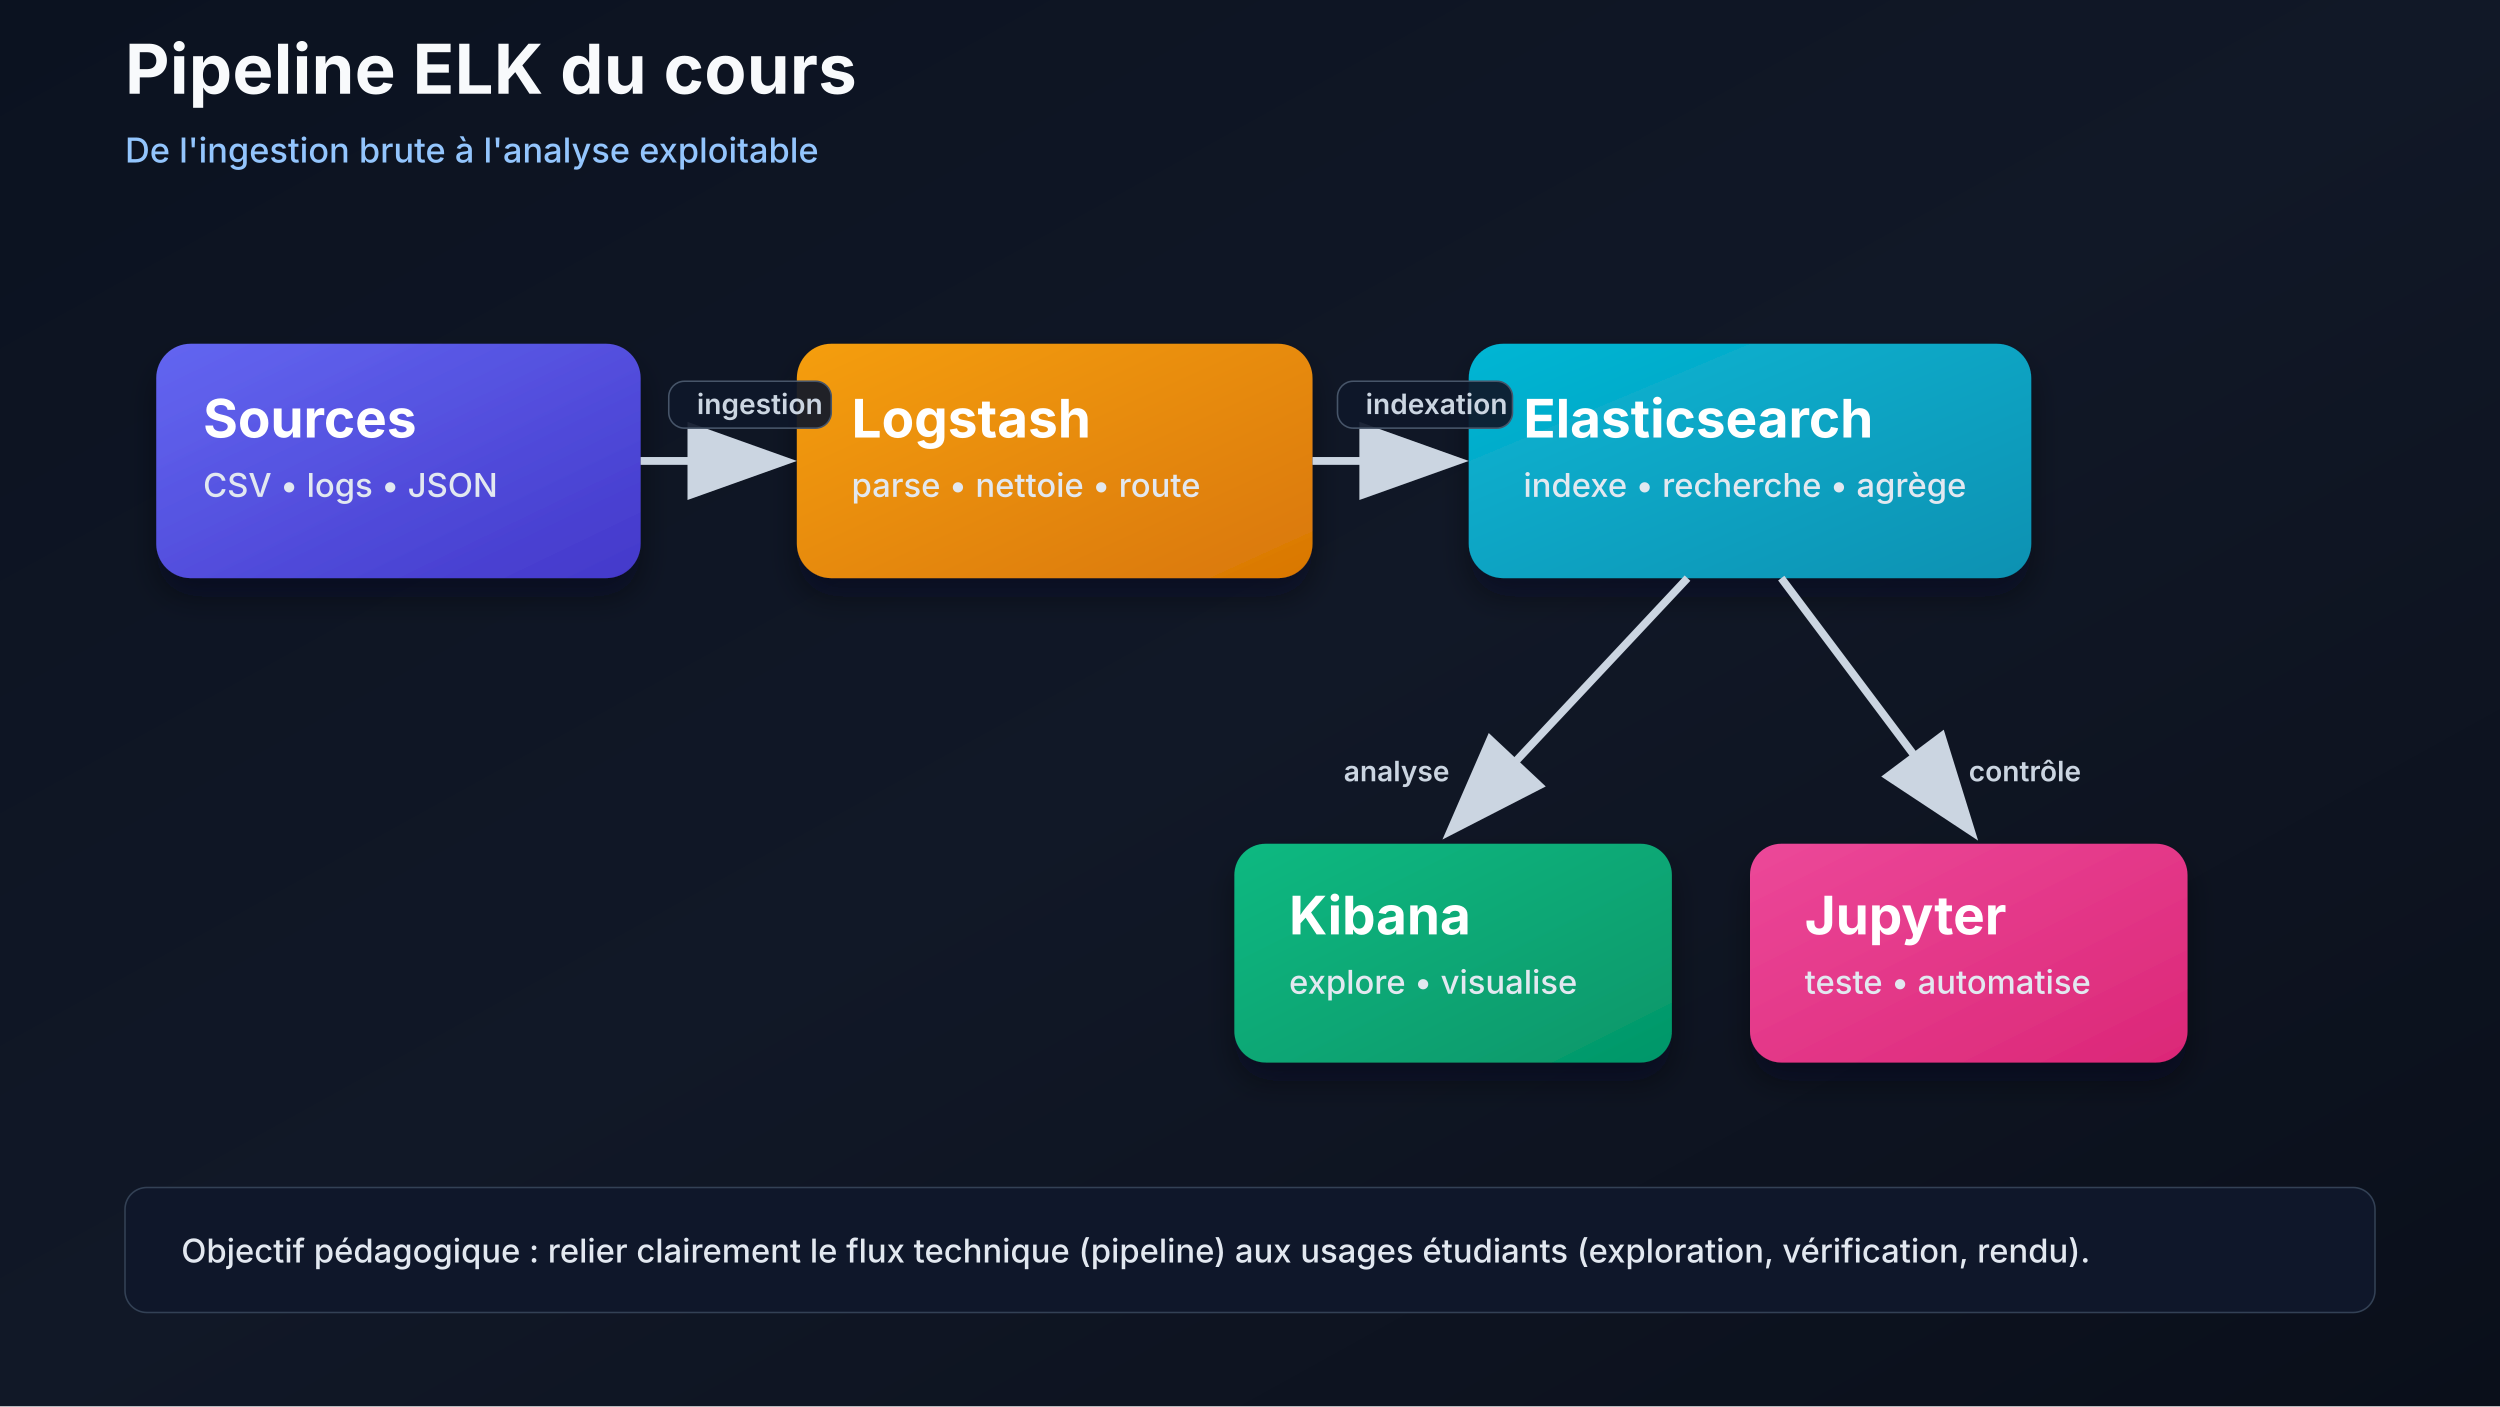
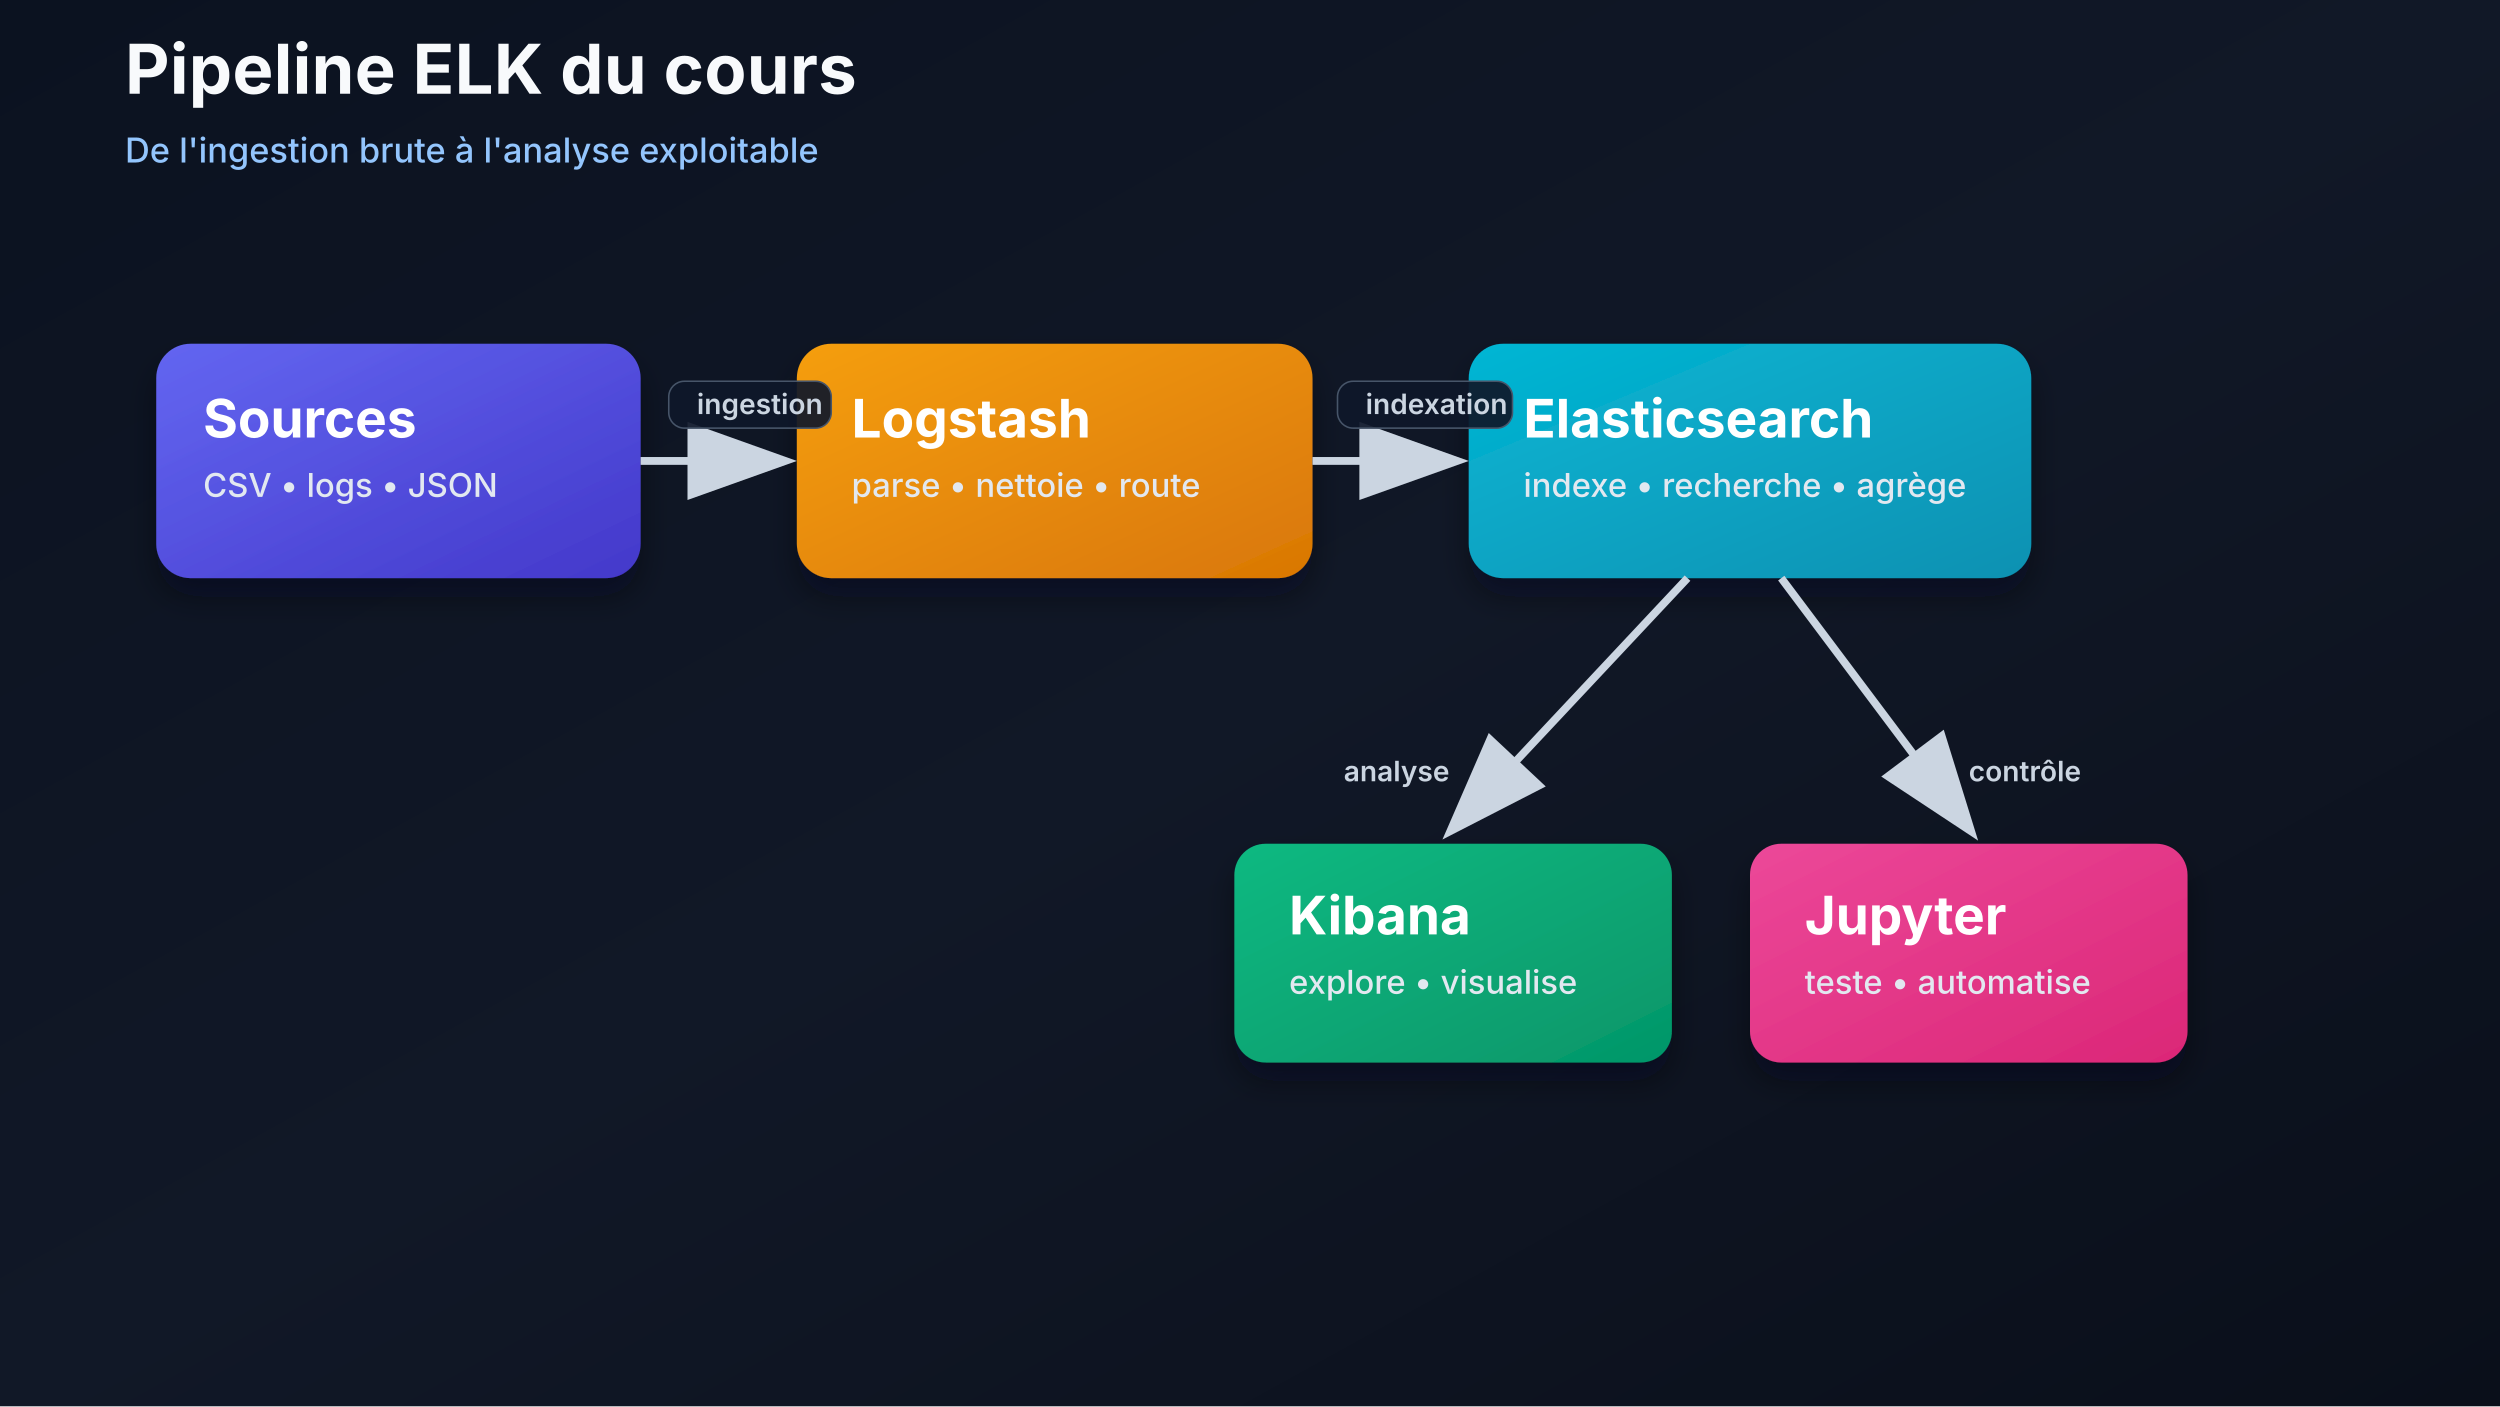
<svg xmlns="http://www.w3.org/2000/svg" width="1600" height="900" viewBox="0 0 1600 900" role="img" aria-labelledby="title desc">
  <defs>
    <linearGradient id="bg" x1="0" y1="0" x2="1" y2="1">
      <stop offset="0%" stop-color="#0b1220" />
      <stop offset="50%" stop-color="#111827" />
      <stop offset="100%" stop-color="#0a0f1a" />
    </linearGradient>
    <linearGradient id="cardSource" x1="0" y1="0" x2="1" y2="1">
      <stop offset="0%" stop-color="#6366f1" />
      <stop offset="100%" stop-color="#4338ca" />
    </linearGradient>
    <linearGradient id="cardLogstash" x1="0" y1="0" x2="1" y2="1">
      <stop offset="0%" stop-color="#f59e0b" />
      <stop offset="100%" stop-color="#d97706" />
    </linearGradient>
    <linearGradient id="cardElastic" x1="0" y1="0" x2="1" y2="1">
      <stop offset="0%" stop-color="#06b6d4" />
      <stop offset="100%" stop-color="#0891b2" />
    </linearGradient>
    <linearGradient id="cardKibana" x1="0" y1="0" x2="1" y2="1">
      <stop offset="0%" stop-color="#10b981" />
      <stop offset="100%" stop-color="#059669" />
    </linearGradient>
    <linearGradient id="cardJupyter" x1="0" y1="0" x2="1" y2="1">
      <stop offset="0%" stop-color="#ec4899" />
      <stop offset="100%" stop-color="#db2777" />
    </linearGradient>
    <filter id="shadow" x="-20%" y="-20%" width="140%" height="160%">
      <feDropShadow dx="0" dy="12" stdDeviation="10" flood-color="#020617" flood-opacity="0.4" />
    </filter>
    <marker id="arrow" markerWidth="14" markerHeight="10" refX="12" refY="5" orient="auto" markerUnits="strokeWidth">
      <path d="M0,0 L14,5 L0,10 z" fill="#cbd5e1" />
    </marker>
    <style>
      .title { font: 700 44px 'Inter', 'Segoe UI', sans-serif; fill: #f8fafc; letter-spacing: 0.2px; }
      .subtitle { font: 500 22px 'Inter', 'Segoe UI', sans-serif; fill: #93c5fd; }
      .boxTitle { font: 700 34px 'Inter', 'Segoe UI', sans-serif; fill: #ffffff; }
      .boxText { font: 500 21px 'Inter', 'Segoe UI', sans-serif; fill: #e2e8f0; }
      .link { font: 600 18px 'Inter', 'Segoe UI', sans-serif; fill: #cbd5e1; }
      .linkBadge { fill: rgba(15, 23, 42, 0.92); stroke: #475569; }
    </style>
  </defs>
  <rect x="0" y="0" width="1600" height="900" fill="url(#bg)" />
  <g transform="translate(80,60)">
    <text class="title">Pipeline ELK du cours</text>
    <text class="subtitle" y="44">De l'ingestion brute à l'analyse exploitable</text>
  </g>
  <g filter="url(#shadow)">
    <rect x="100" y="220" rx="22" ry="22" width="310" height="150" fill="url(#cardSource)" />
    <rect x="510" y="220" rx="22" ry="22" width="330" height="150" fill="url(#cardLogstash)" />
    <rect x="940" y="220" rx="22" ry="22" width="360" height="150" fill="url(#cardElastic)" />
    <rect x="790" y="540" rx="20" ry="20" width="280" height="140" fill="url(#cardKibana)" />
    <rect x="1120" y="540" rx="20" ry="20" width="280" height="140" fill="url(#cardJupyter)" />
  </g>
  <g>
    <text class="boxTitle" x="130" y="280">Sources</text>
    <text class="boxText" x="130" y="318">CSV • logs • JSON</text>
    <text class="boxTitle" x="545" y="280">Logstash</text>
    <text class="boxText" x="545" y="318">parse • nettoie • route</text>
    <text class="boxTitle" x="975" y="280">Elasticsearch</text>
    <text class="boxText" x="975" y="318">indexe • recherche • agrège</text>
    <text class="boxTitle" x="825" y="598">Kibana</text>
    <text class="boxText" x="825" y="636">explore • visualise</text>
    <text class="boxTitle" x="1155" y="598">Jupyter</text>
    <text class="boxText" x="1155" y="636">teste • automatise</text>
  </g>
  <g stroke="#cbd5e1" stroke-width="5" fill="none" marker-end="url(#arrow)">
    <line x1="410" y1="295" x2="500" y2="295" />
    <line x1="840" y1="295" x2="930" y2="295" />
    <line x1="1080" y1="370" x2="930" y2="530" />
    <line x1="1140" y1="370" x2="1260" y2="530" />
  </g>
  <g>
    <rect class="linkBadge" x="428" y="244" width="104" height="30" rx="10" ry="10" />
    <text class="link" x="446" y="265">ingestion</text>
    <rect class="linkBadge" x="856" y="244" width="112" height="30" rx="10" ry="10" />
    <text class="link" x="874" y="265">indexation</text>
    <text class="link" x="860" y="500">analyse</text>
    <text class="link" x="1260" y="500">contrôle</text>
  </g>
-   <rect x="80" y="760" width="1440" height="80" rx="14" ry="14" fill="#0f172a" stroke="#334155" />
-   <text class="boxText" x="116" y="808">Objectif pédagogique : relier clairement le flux technique (pipeline) aux usages étudiants (exploration, vérification, rendu).</text>
</svg>
